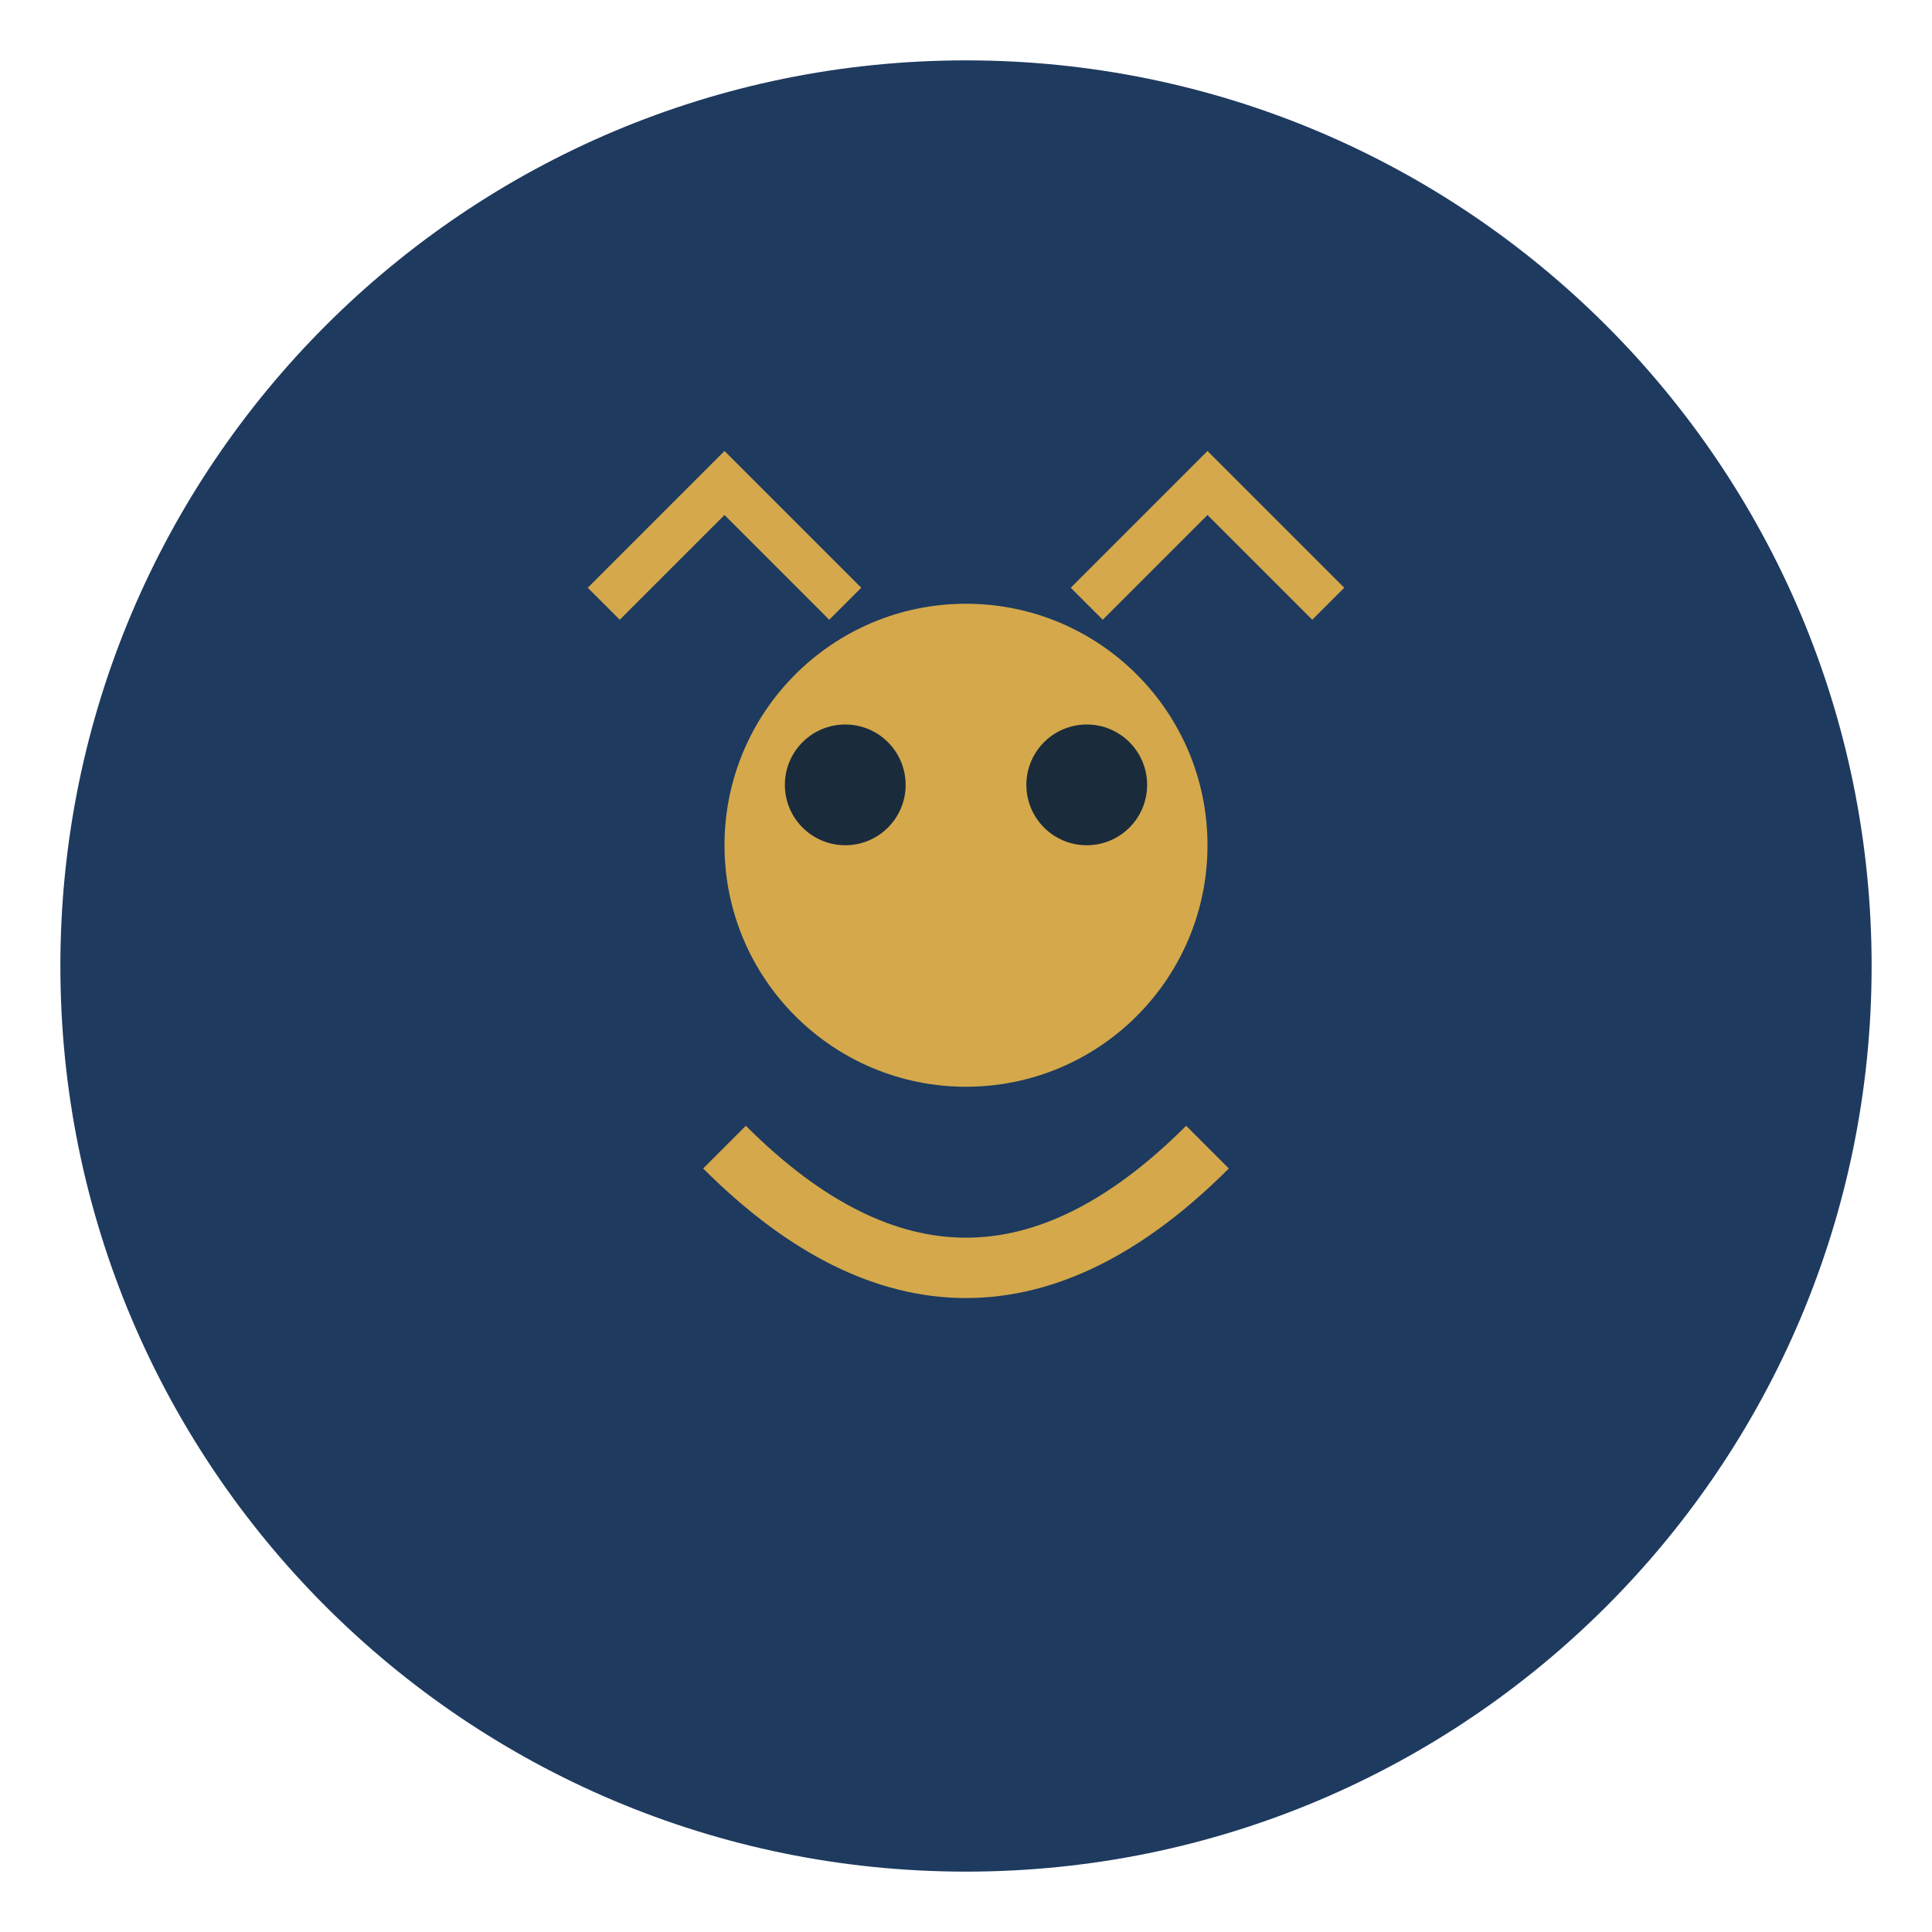
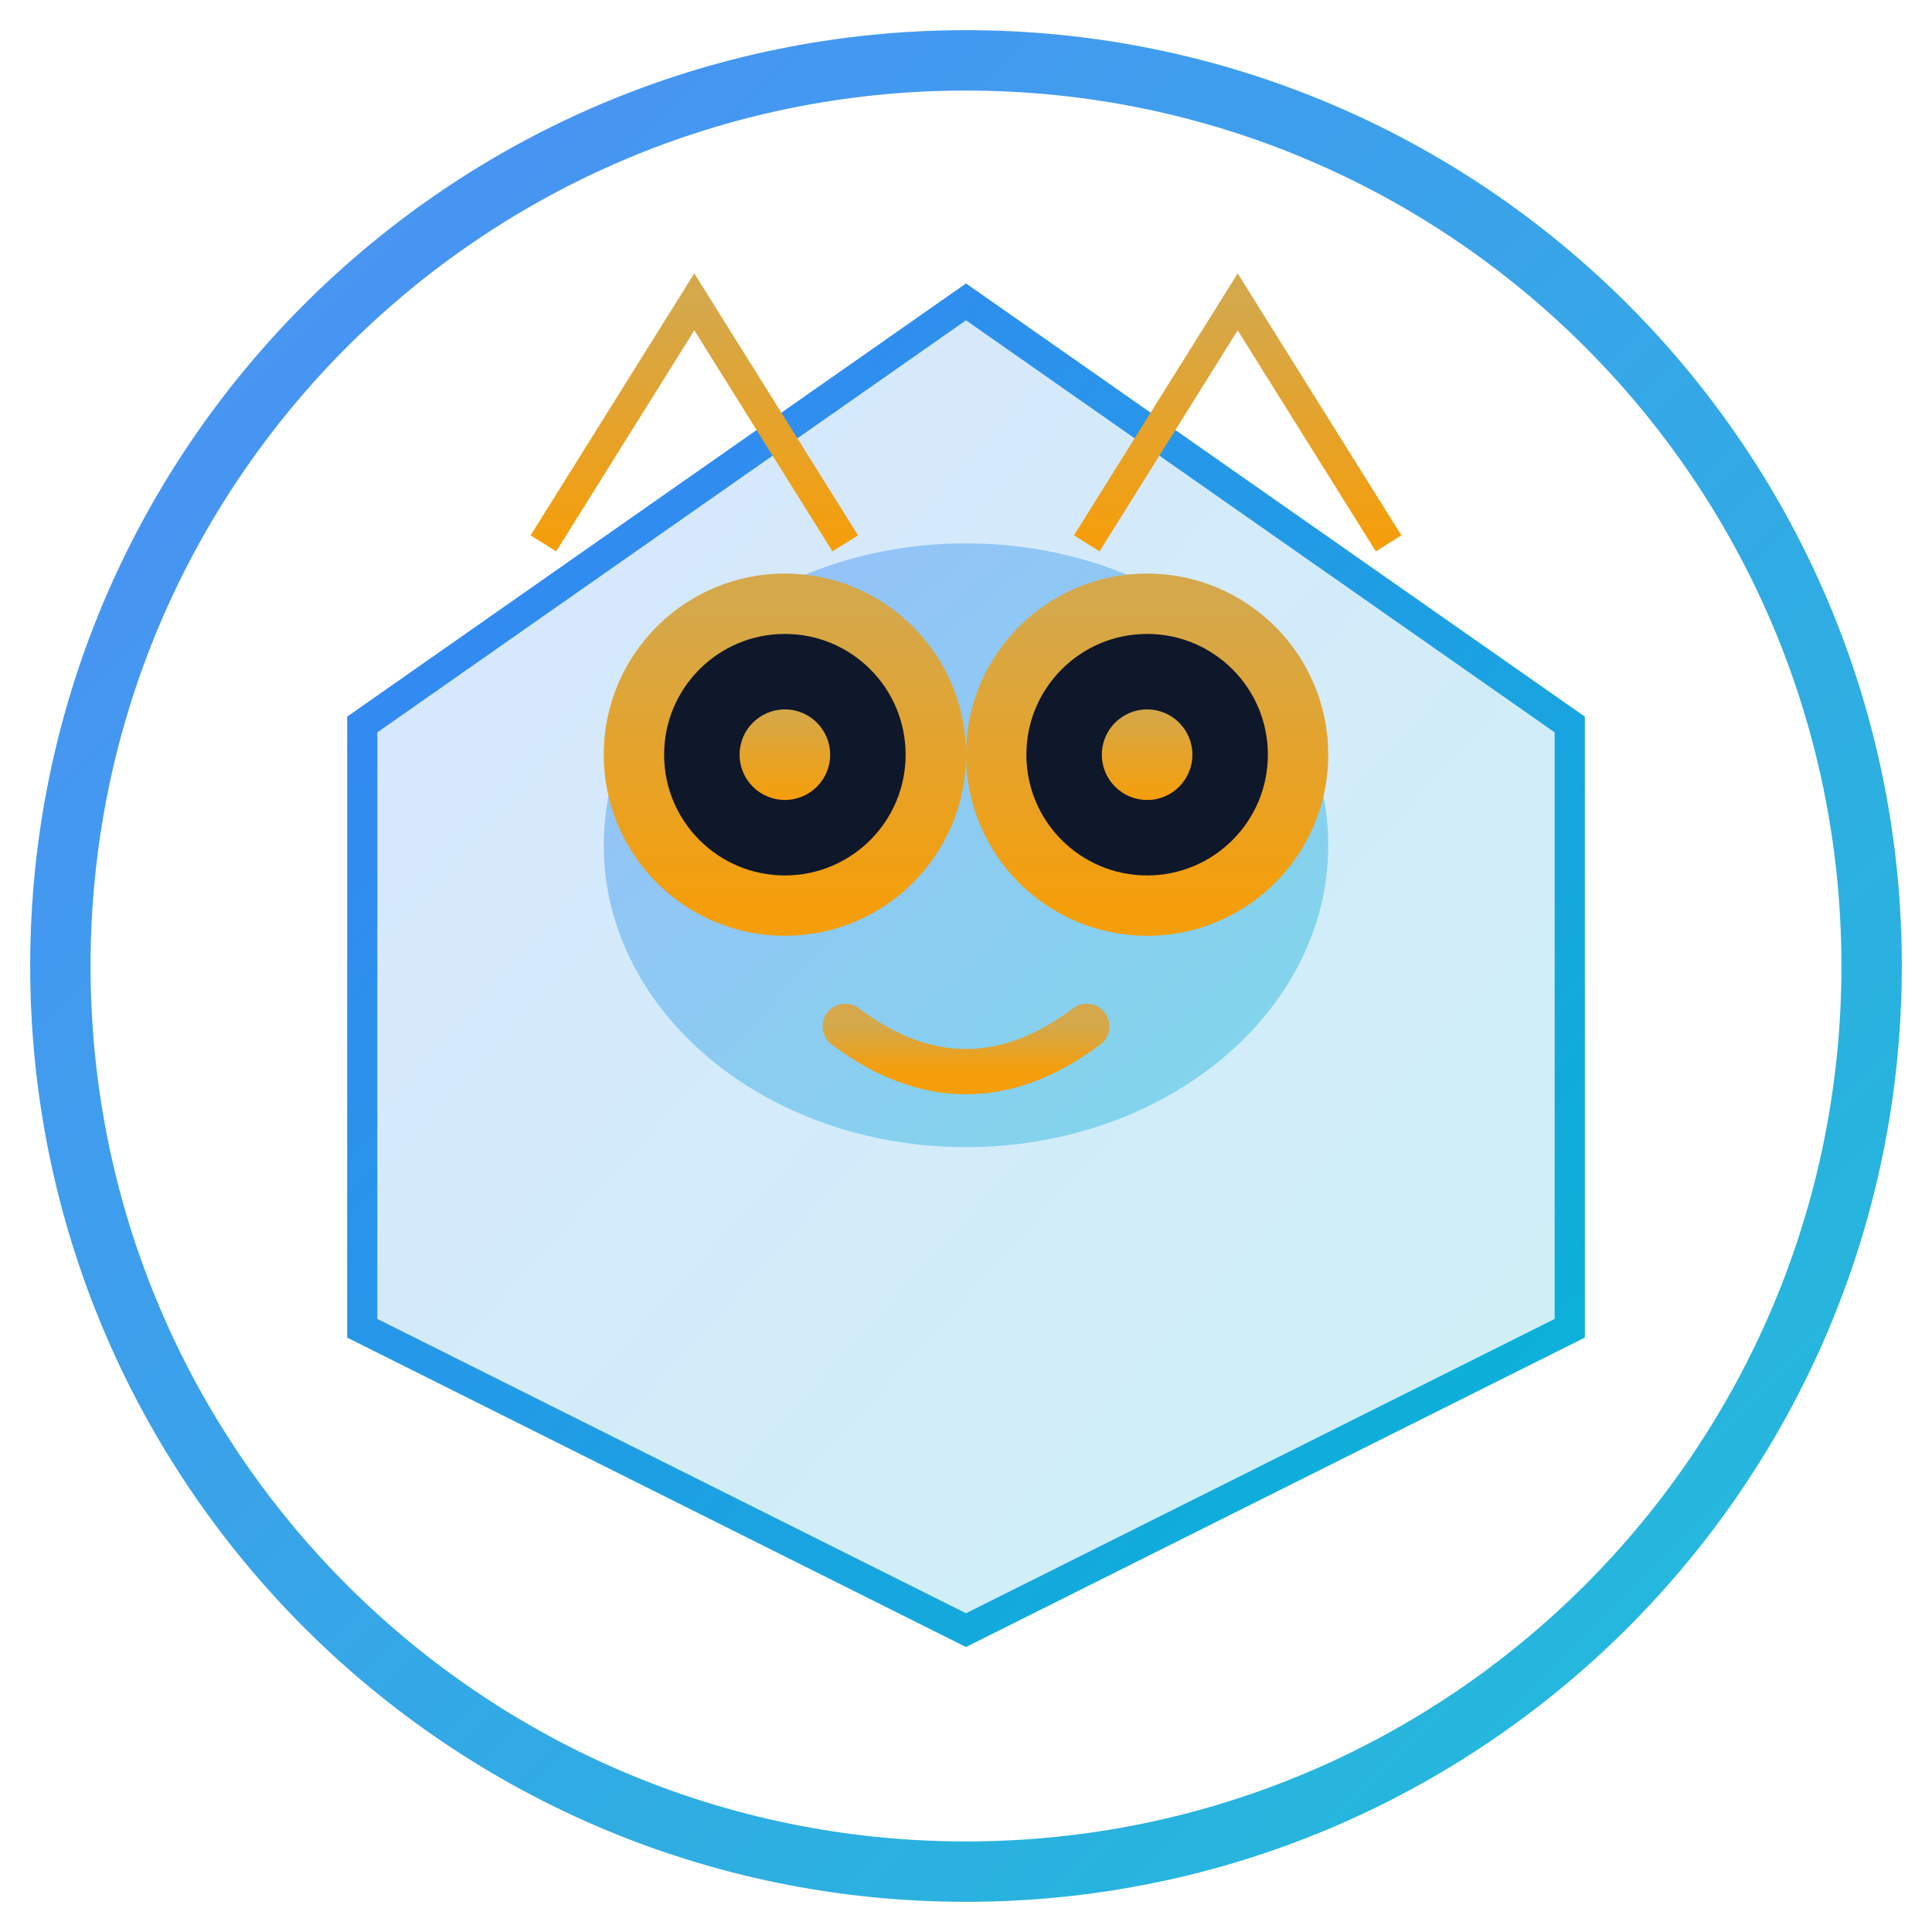
<svg xmlns="http://www.w3.org/2000/svg" viewBox="0 0 64 64" fill="none">
-   <circle cx="32" cy="32" r="30" fill="#1e3a5f" />
-   <circle cx="32" cy="28" r="8" fill="#d4a84b" />
-   <circle cx="28" cy="26" r="2" fill="#1a2b3c" />
-   <circle cx="36" cy="26" r="2" fill="#1a2b3c" />
-   <path d="M24 38 Q32 46 40 38" stroke="#d4a84b" stroke-width="2" fill="none" />
-   <path d="M20 20 L24 16 L28 20" stroke="#d4a84b" stroke-width="1.5" fill="none" />
-   <path d="M36 20 L40 16 L44 20" stroke="#d4a84b" stroke-width="1.5" fill="none" />
+   <defs>
+     <linearGradient id="fg1" x1="0%" y1="0%" x2="100%" y2="100%">
+       <stop offset="0%" stop-color="#3b82f6" />
+       <stop offset="100%" stop-color="#06b6d4" />
+     </linearGradient>
+     <linearGradient id="fg2" x1="0%" y1="0%" x2="0%" y2="100%">
+       <stop offset="0%" stop-color="#d4a84b" />
+       <stop offset="100%" stop-color="#f59e0b" />
+     </linearGradient>
+   </defs>
+   <circle cx="32" cy="32" r="30" stroke="url(#fg1)" stroke-width="2" fill="none" opacity="0.9" />
+   <polygon points="32,10 52,24 52,44 32,54 12,44 12,24" fill="url(#fg1)" fill-opacity="0.2" stroke="url(#fg1)" stroke-width="1" />
+   <ellipse cx="32" cy="28" rx="12" ry="10" fill="url(#fg1)" fill-opacity="0.4" />
+   <circle cx="26" cy="25" r="5" fill="#0f172a" stroke="url(#fg2)" stroke-width="2" />
+   <circle cx="38" cy="25" r="5" fill="#0f172a" stroke="url(#fg2)" stroke-width="2" />
+   <circle cx="26" cy="25" r="1.5" fill="url(#fg2)" />
+   <circle cx="38" cy="25" r="1.5" fill="url(#fg2)" />
+   <path d="M28 34 Q32 37 36 34" stroke="url(#fg2)" stroke-width="1.5" fill="none" stroke-linecap="round" />
+   <path d="M18 18 L23 10 L28 18" stroke="url(#fg2)" stroke-width="1" fill="none" />
+   <path d="M46 18 L41 10 L36 18" stroke="url(#fg2)" stroke-width="1" fill="none" />
</svg>
